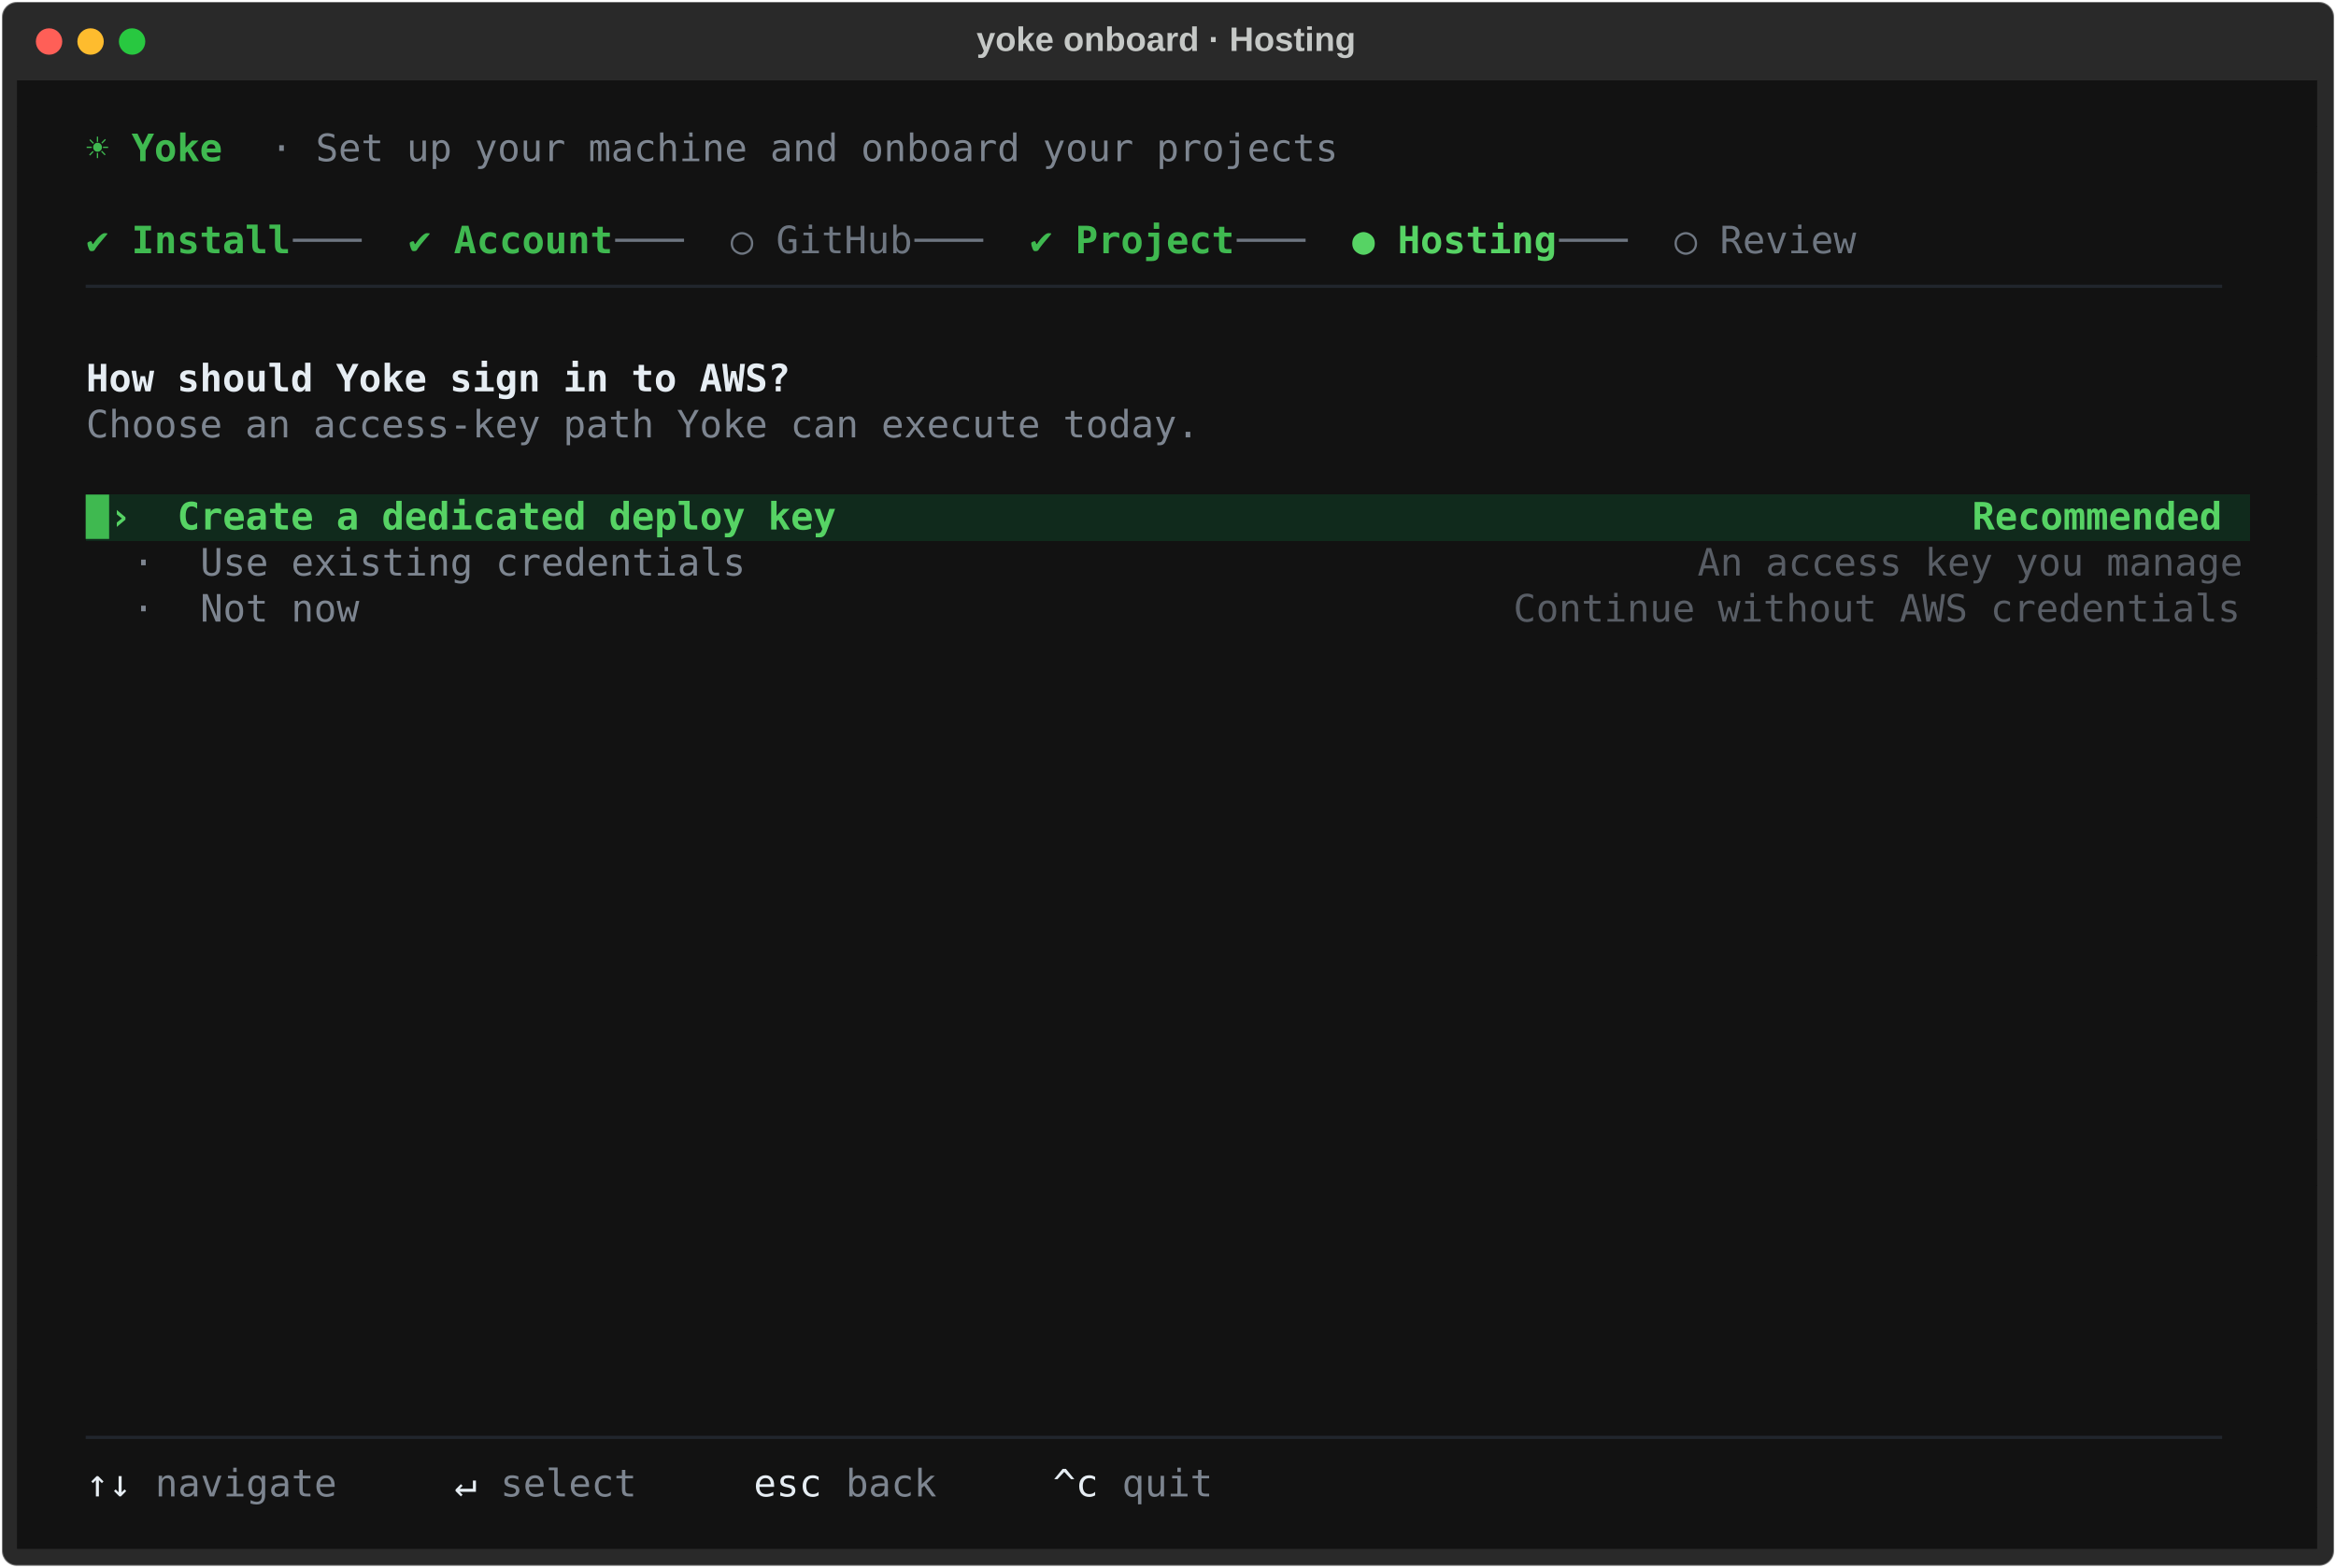
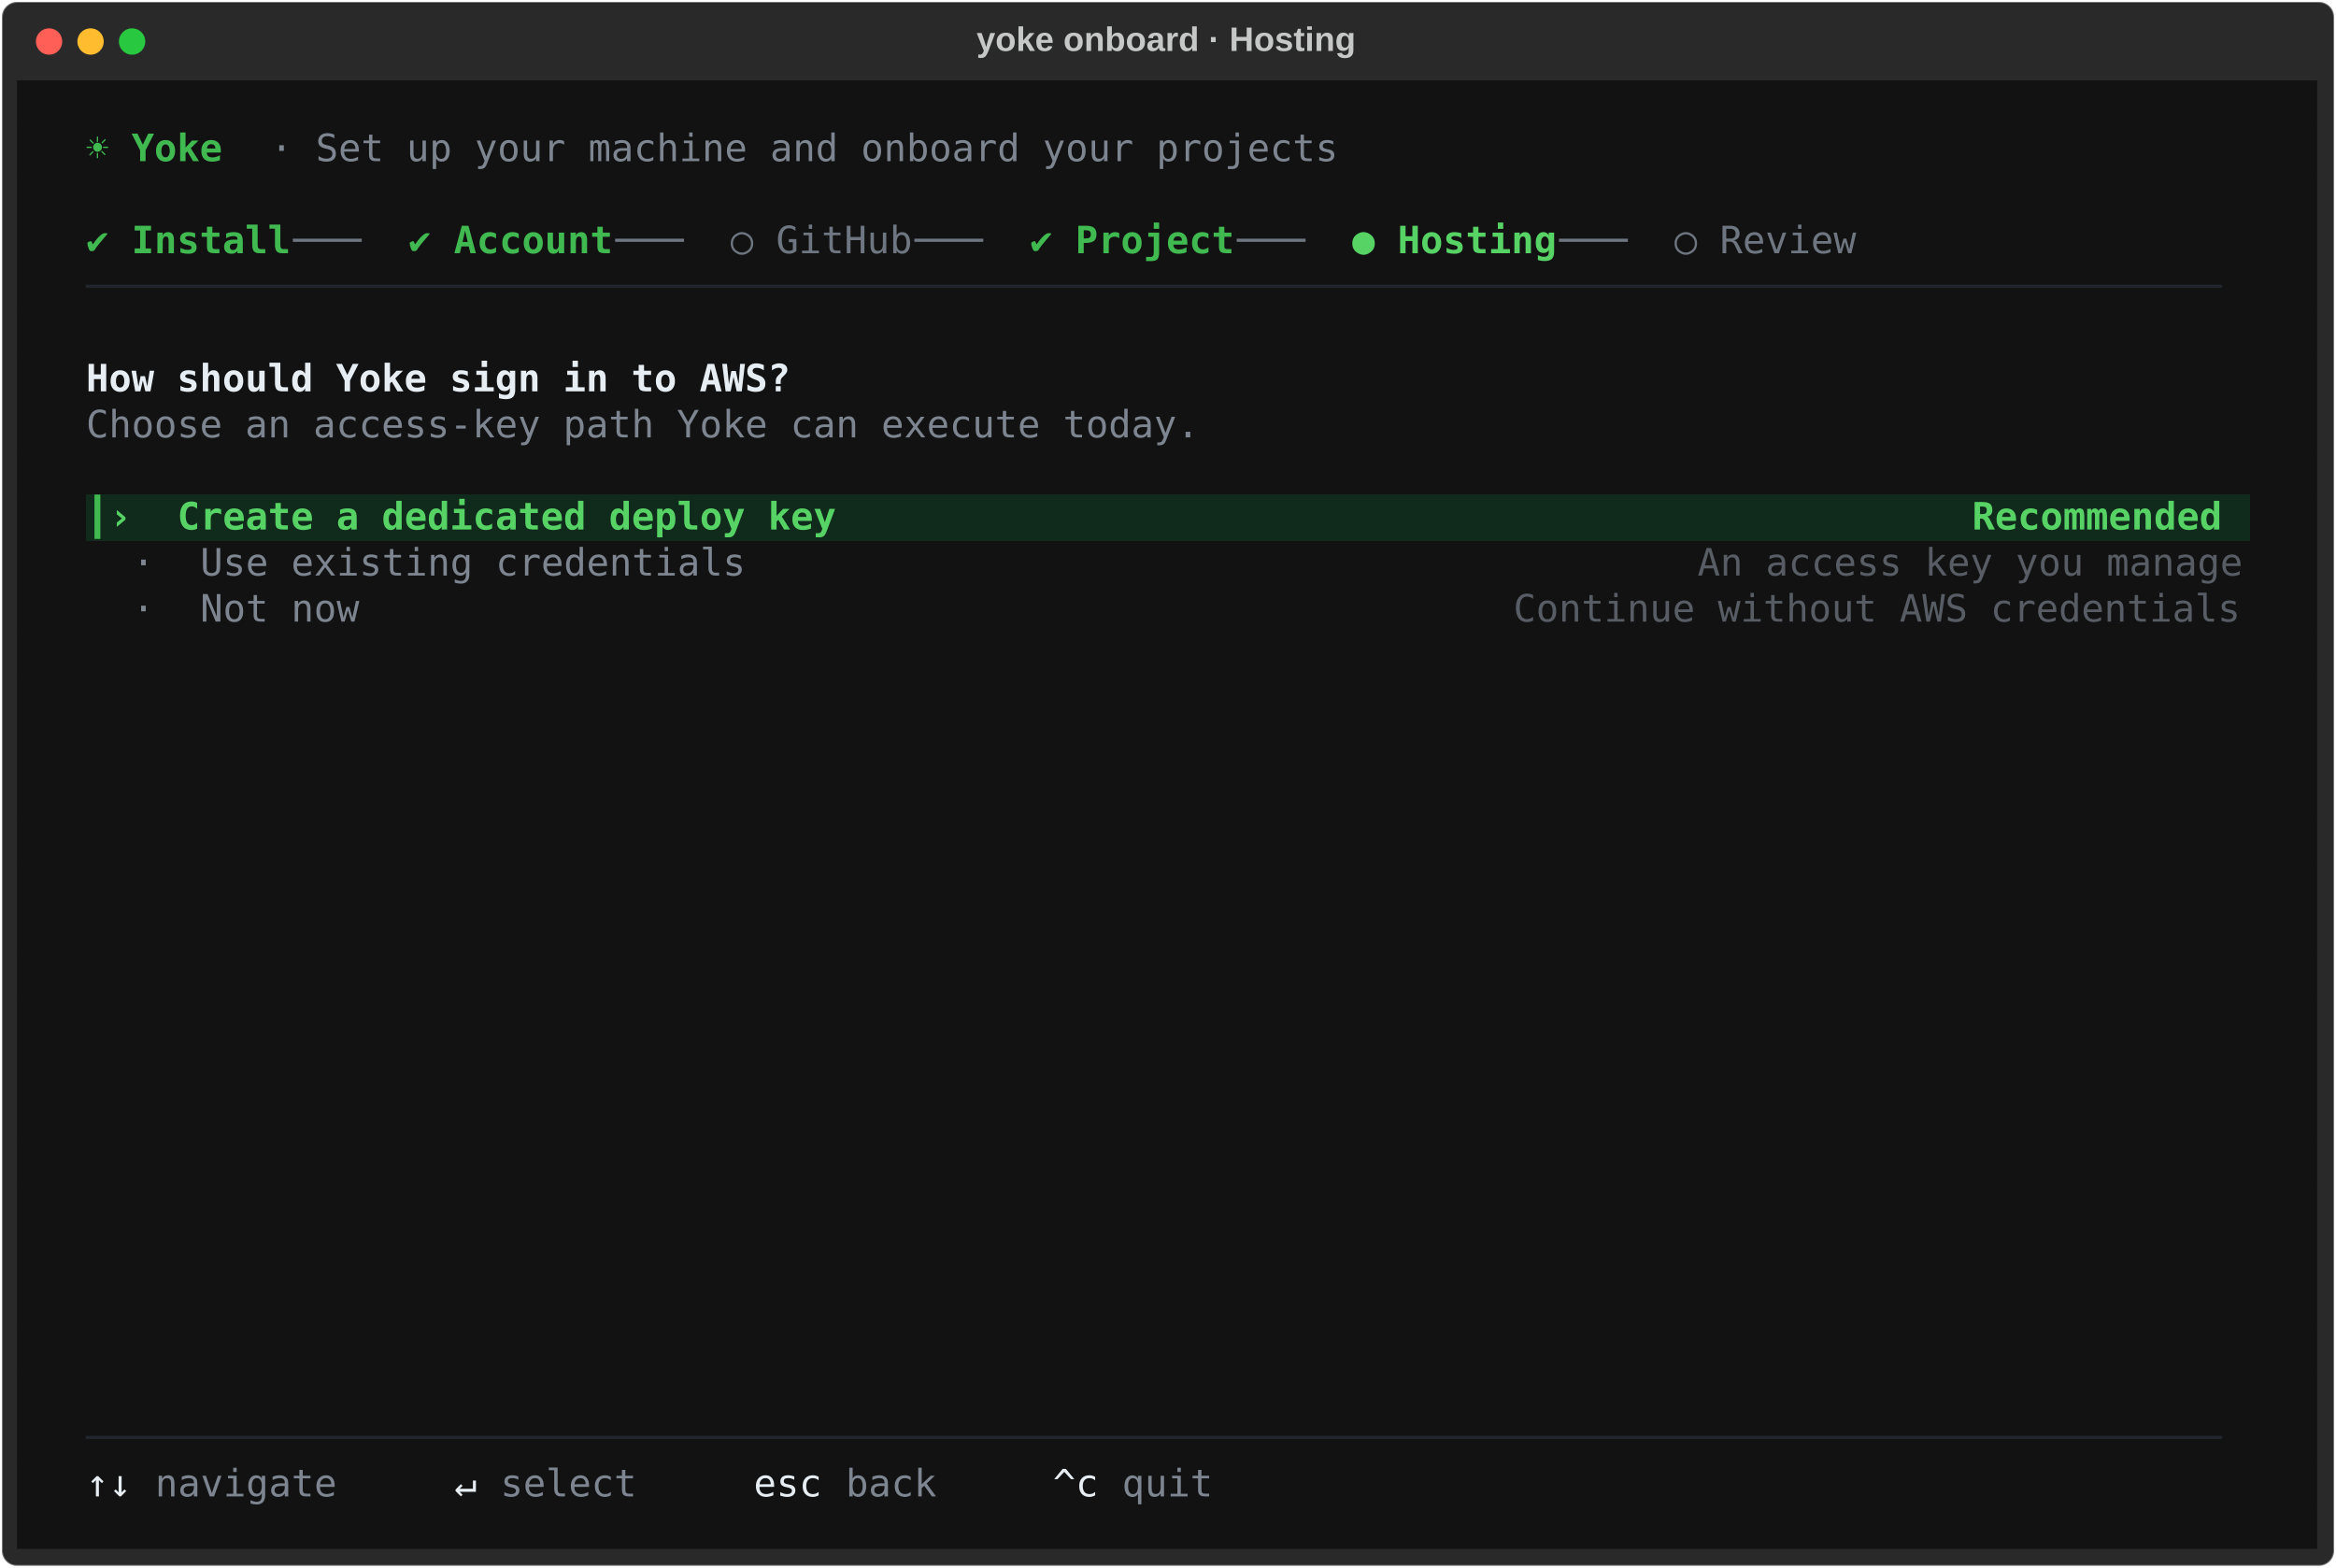
<svg xmlns="http://www.w3.org/2000/svg" class="rich-terminal" viewBox="0 0 1238 830.8">
  <style>

    @font-face {
        font-family: "Fira Code";
        src: local("FiraCode-Regular"),
                url("https://cdnjs.cloudflare.com/ajax/libs/firacode/{{VERSION}}/woff2/FiraCode-Regular.woff2") format("woff2"),
                url("https://cdnjs.cloudflare.com/ajax/libs/firacode/{{VERSION}}/woff/FiraCode-Regular.woff") format("woff");
        font-style: normal;
        font-weight: 400;
    }
    @font-face {
        font-family: "Fira Code";
        src: local("FiraCode-Bold"),
                url("https://cdnjs.cloudflare.com/ajax/libs/firacode/{{VERSION}}/woff2/FiraCode-Bold.woff2") format("woff2"),
                url("https://cdnjs.cloudflare.com/ajax/libs/firacode/{{VERSION}}/woff/FiraCode-Bold.woff") format("woff");
        font-style: bold;
        font-weight: 700;
    }

    .terminal-YOKE-matrix {
        font-family: Fira Code, monospace;
        font-size: 20px;
        line-height: 24.4px;
        font-variant-east-asian: full-width;
    }

    .terminal-YOKE-title {
        font-size: 18px;
        font-weight: bold;
        font-family: arial;
    }

.terminal-YOKE-r2 { fill: #3fb950;font-weight: bold }
.terminal-YOKE-r3 { fill: #e6edf3 }
.terminal-YOKE-r4 { fill: #7d8590 }
.terminal-YOKE-r5 { fill: #6e7681 }
.terminal-YOKE-r6 { fill: #56d364;font-weight: bold }
.terminal-YOKE-r7 { fill: #21262d }
.terminal-YOKE-r8 { fill: #e6edf3;font-weight: bold }
.terminal-YOKE-r9 { fill: #3fb950 }
.terminal-YOKE-r11 { fill: #585d65 }
    </style>
  <defs>
    <clipPath id="terminal-YOKE-clip-terminal">
      <rect x="0" y="0" width="1219.0" height="779.8" />
    </clipPath>
    <clipPath id="terminal-YOKE-line-0">
      <rect x="0" y="1.5" width="1220" height="24.65" />
    </clipPath>
    <clipPath id="terminal-YOKE-line-1">
      <rect x="0" y="25.9" width="1220" height="24.65" />
    </clipPath>
    <clipPath id="terminal-YOKE-line-2">
      <rect x="0" y="50.3" width="1220" height="24.65" />
    </clipPath>
    <clipPath id="terminal-YOKE-line-3">
      <rect x="0" y="74.7" width="1220" height="24.65" />
    </clipPath>
    <clipPath id="terminal-YOKE-line-4">
      <rect x="0" y="99.1" width="1220" height="24.65" />
    </clipPath>
    <clipPath id="terminal-YOKE-line-5">
      <rect x="0" y="123.5" width="1220" height="24.65" />
    </clipPath>
    <clipPath id="terminal-YOKE-line-6">
      <rect x="0" y="147.9" width="1220" height="24.65" />
    </clipPath>
    <clipPath id="terminal-YOKE-line-7">
      <rect x="0" y="172.3" width="1220" height="24.65" />
    </clipPath>
    <clipPath id="terminal-YOKE-line-8">
      <rect x="0" y="196.7" width="1220" height="24.65" />
    </clipPath>
    <clipPath id="terminal-YOKE-line-9">
      <rect x="0" y="221.1" width="1220" height="24.65" />
    </clipPath>
    <clipPath id="terminal-YOKE-line-10">
      <rect x="0" y="245.5" width="1220" height="24.65" />
    </clipPath>
    <clipPath id="terminal-YOKE-line-11">
      <rect x="0" y="269.9" width="1220" height="24.65" />
    </clipPath>
    <clipPath id="terminal-YOKE-line-12">
      <rect x="0" y="294.3" width="1220" height="24.65" />
    </clipPath>
    <clipPath id="terminal-YOKE-line-13">
      <rect x="0" y="318.7" width="1220" height="24.65" />
    </clipPath>
    <clipPath id="terminal-YOKE-line-14">
      <rect x="0" y="343.1" width="1220" height="24.65" />
    </clipPath>
    <clipPath id="terminal-YOKE-line-15">
      <rect x="0" y="367.5" width="1220" height="24.65" />
    </clipPath>
    <clipPath id="terminal-YOKE-line-16">
      <rect x="0" y="391.9" width="1220" height="24.65" />
    </clipPath>
    <clipPath id="terminal-YOKE-line-17">
      <rect x="0" y="416.3" width="1220" height="24.65" />
    </clipPath>
    <clipPath id="terminal-YOKE-line-18">
      <rect x="0" y="440.7" width="1220" height="24.65" />
    </clipPath>
    <clipPath id="terminal-YOKE-line-19">
      <rect x="0" y="465.1" width="1220" height="24.65" />
    </clipPath>
    <clipPath id="terminal-YOKE-line-20">
      <rect x="0" y="489.5" width="1220" height="24.65" />
    </clipPath>
    <clipPath id="terminal-YOKE-line-21">
      <rect x="0" y="513.9" width="1220" height="24.65" />
    </clipPath>
    <clipPath id="terminal-YOKE-line-22">
      <rect x="0" y="538.3" width="1220" height="24.65" />
    </clipPath>
    <clipPath id="terminal-YOKE-line-23">
      <rect x="0" y="562.7" width="1220" height="24.65" />
    </clipPath>
    <clipPath id="terminal-YOKE-line-24">
      <rect x="0" y="587.1" width="1220" height="24.65" />
    </clipPath>
    <clipPath id="terminal-YOKE-line-25">
      <rect x="0" y="611.5" width="1220" height="24.65" />
    </clipPath>
    <clipPath id="terminal-YOKE-line-26">
      <rect x="0" y="635.9" width="1220" height="24.65" />
    </clipPath>
    <clipPath id="terminal-YOKE-line-27">
      <rect x="0" y="660.3" width="1220" height="24.65" />
    </clipPath>
    <clipPath id="terminal-YOKE-line-28">
      <rect x="0" y="684.7" width="1220" height="24.65" />
    </clipPath>
    <clipPath id="terminal-YOKE-line-29">
      <rect x="0" y="709.1" width="1220" height="24.65" />
    </clipPath>
    <clipPath id="terminal-YOKE-line-30">
      <rect x="0" y="733.5" width="1220" height="24.65" />
    </clipPath>
  </defs>
  <rect fill="#292929" stroke="rgba(255,255,255,0.35)" stroke-width="1" x="1" y="1" width="1236" height="828.8" rx="8" />
  <text class="terminal-YOKE-title" fill="#c5c8c6" text-anchor="middle" x="618" y="27">yoke onboard · Hosting</text>
  <g transform="translate(26,22)">
    <circle cx="0" cy="0" r="7" fill="#ff5f57" />
    <circle cx="22" cy="0" r="7" fill="#febc2e" />
    <circle cx="44" cy="0" r="7" fill="#28c840" />
  </g>
  <g transform="translate(9, 41)" clip-path="url(#terminal-YOKE-clip-terminal)">
    <rect fill="#121212" x="0" y="1.5" width="1220" height="24.65" shape-rendering="crispEdges" />
    <rect fill="#121212" x="0" y="25.9" width="36.6" height="24.65" shape-rendering="crispEdges" />
    <rect fill="#121212" x="36.6" y="25.9" width="73.2" height="24.65" shape-rendering="crispEdges" />
    <rect fill="#121212" x="109.8" y="25.9" width="24.4" height="24.65" shape-rendering="crispEdges" />
    <rect fill="#121212" x="134.2" y="25.9" width="573.4" height="24.65" shape-rendering="crispEdges" />
    <rect fill="#121212" x="707.6" y="25.9" width="512.4" height="24.65" shape-rendering="crispEdges" />
    <rect fill="#121212" x="0" y="50.3" width="1220" height="24.65" shape-rendering="crispEdges" />
    <rect fill="#121212" x="0" y="74.7" width="36.6" height="24.65" shape-rendering="crispEdges" />
    <rect fill="#121212" x="36.6" y="74.7" width="109.8" height="24.65" shape-rendering="crispEdges" />
    <rect fill="#121212" x="146.4" y="74.7" width="61" height="24.65" shape-rendering="crispEdges" />
    <rect fill="#121212" x="207.4" y="74.7" width="109.8" height="24.65" shape-rendering="crispEdges" />
    <rect fill="#121212" x="317.2" y="74.7" width="61" height="24.65" shape-rendering="crispEdges" />
    <rect fill="#121212" x="378.2" y="74.7" width="97.6" height="24.65" shape-rendering="crispEdges" />
    <rect fill="#121212" x="475.8" y="74.7" width="61" height="24.65" shape-rendering="crispEdges" />
    <rect fill="#121212" x="536.8" y="74.7" width="109.8" height="24.65" shape-rendering="crispEdges" />
    <rect fill="#121212" x="646.6" y="74.7" width="61" height="24.65" shape-rendering="crispEdges" />
    <rect fill="#121212" x="707.6" y="74.7" width="109.8" height="24.65" shape-rendering="crispEdges" />
    <rect fill="#121212" x="817.4" y="74.7" width="61" height="24.65" shape-rendering="crispEdges" />
    <rect fill="#121212" x="878.4" y="74.7" width="97.6" height="24.65" shape-rendering="crispEdges" />
    <rect fill="#121212" x="976" y="74.7" width="244" height="24.65" shape-rendering="crispEdges" />
    <rect fill="#121212" x="0" y="99.1" width="36.6" height="24.65" shape-rendering="crispEdges" />
    <rect fill="#121212" x="36.6" y="99.1" width="1146.8" height="24.65" shape-rendering="crispEdges" />
    <rect fill="#121212" x="1183.4" y="99.1" width="36.6" height="24.65" shape-rendering="crispEdges" />
    <rect fill="#121212" x="0" y="123.5" width="1220" height="24.65" shape-rendering="crispEdges" />
    <rect fill="#121212" x="0" y="147.9" width="36.6" height="24.65" shape-rendering="crispEdges" />
    <rect fill="#121212" x="36.6" y="147.9" width="378.2" height="24.65" shape-rendering="crispEdges" />
    <rect fill="#121212" x="414.8" y="147.9" width="805.2" height="24.65" shape-rendering="crispEdges" />
    <rect fill="#121212" x="0" y="172.3" width="36.6" height="24.65" shape-rendering="crispEdges" />
    <rect fill="#121212" x="36.6" y="172.3" width="597.8" height="24.65" shape-rendering="crispEdges" />
    <rect fill="#121212" x="634.4" y="172.3" width="549" height="24.65" shape-rendering="crispEdges" />
    <rect fill="#121212" x="1183.4" y="172.3" width="36.6" height="24.65" shape-rendering="crispEdges" />
    <rect fill="#121212" x="0" y="196.7" width="36.6" height="24.65" shape-rendering="crispEdges" />
    <rect fill="#121212" x="36.6" y="196.7" width="0" height="24.65" shape-rendering="crispEdges" />
    <rect fill="#121212" x="36.6" y="196.7" width="1183.4" height="24.65" shape-rendering="crispEdges" />
    <rect fill="#121212" x="0" y="221.1" width="36.6" height="24.65" shape-rendering="crispEdges" />
    <rect fill="#102a1c" x="36.6" y="221.1" width="12.2" height="24.65" shape-rendering="crispEdges" />
    <rect fill="#102a1c" x="48.8" y="221.1" width="1134.6" height="24.65" shape-rendering="crispEdges" />
    <rect fill="#121212" x="1183.4" y="221.1" width="36.6" height="24.65" shape-rendering="crispEdges" />
    <rect fill="#121212" x="0" y="245.5" width="36.6" height="24.65" shape-rendering="crispEdges" />
    <rect fill="#121212" x="36.6" y="245.5" width="12.2" height="24.65" shape-rendering="crispEdges" />
    <rect fill="#121212" x="48.8" y="245.5" width="12.2" height="24.65" shape-rendering="crispEdges" />
    <rect fill="#121212" x="61" y="245.5" width="829.6" height="24.65" shape-rendering="crispEdges" />
    <rect fill="#121212" x="890.6" y="245.5" width="292.8" height="24.65" shape-rendering="crispEdges" />
    <rect fill="#121212" x="1183.4" y="245.5" width="36.6" height="24.65" shape-rendering="crispEdges" />
    <rect fill="#121212" x="0" y="269.9" width="36.6" height="24.65" shape-rendering="crispEdges" />
    <rect fill="#121212" x="36.6" y="269.9" width="12.2" height="24.65" shape-rendering="crispEdges" />
    <rect fill="#121212" x="48.8" y="269.9" width="12.2" height="24.65" shape-rendering="crispEdges" />
    <rect fill="#121212" x="61" y="269.9" width="732" height="24.65" shape-rendering="crispEdges" />
    <rect fill="#121212" x="793" y="269.9" width="390.4" height="24.65" shape-rendering="crispEdges" />
    <rect fill="#121212" x="1183.4" y="269.9" width="36.6" height="24.65" shape-rendering="crispEdges" />
    <rect fill="#121212" x="0" y="294.3" width="36.6" height="24.65" shape-rendering="crispEdges" />
    <rect fill="#121212" x="36.6" y="294.3" width="1183.4" height="24.65" shape-rendering="crispEdges" />
    <rect fill="#121212" x="0" y="318.7" width="36.6" height="24.65" shape-rendering="crispEdges" />
    <rect fill="#121212" x="36.6" y="318.7" width="1183.4" height="24.65" shape-rendering="crispEdges" />
    <rect fill="#121212" x="0" y="343.1" width="36.6" height="24.65" shape-rendering="crispEdges" />
    <rect fill="#121212" x="36.6" y="343.1" width="1183.4" height="24.65" shape-rendering="crispEdges" />
    <rect fill="#121212" x="0" y="367.5" width="36.6" height="24.65" shape-rendering="crispEdges" />
    <rect fill="#121212" x="36.6" y="367.5" width="1183.4" height="24.65" shape-rendering="crispEdges" />
    <rect fill="#121212" x="0" y="391.9" width="36.6" height="24.65" shape-rendering="crispEdges" />
    <rect fill="#121212" x="36.6" y="391.9" width="1183.4" height="24.65" shape-rendering="crispEdges" />
    <rect fill="#121212" x="0" y="416.3" width="36.6" height="24.65" shape-rendering="crispEdges" />
    <rect fill="#121212" x="36.6" y="416.3" width="1183.4" height="24.65" shape-rendering="crispEdges" />
    <rect fill="#121212" x="0" y="440.7" width="36.6" height="24.65" shape-rendering="crispEdges" />
    <rect fill="#121212" x="36.6" y="440.7" width="1183.4" height="24.65" shape-rendering="crispEdges" />
    <rect fill="#121212" x="0" y="465.1" width="36.6" height="24.65" shape-rendering="crispEdges" />
    <rect fill="#121212" x="36.6" y="465.1" width="1183.4" height="24.65" shape-rendering="crispEdges" />
    <rect fill="#121212" x="0" y="489.5" width="36.6" height="24.65" shape-rendering="crispEdges" />
    <rect fill="#121212" x="36.6" y="489.5" width="1183.4" height="24.65" shape-rendering="crispEdges" />
    <rect fill="#121212" x="0" y="513.9" width="36.6" height="24.65" shape-rendering="crispEdges" />
    <rect fill="#121212" x="36.6" y="513.9" width="1183.4" height="24.65" shape-rendering="crispEdges" />
    <rect fill="#121212" x="0" y="538.3" width="36.6" height="24.65" shape-rendering="crispEdges" />
    <rect fill="#121212" x="36.6" y="538.3" width="1183.4" height="24.65" shape-rendering="crispEdges" />
    <rect fill="#121212" x="0" y="562.7" width="36.6" height="24.65" shape-rendering="crispEdges" />
    <rect fill="#121212" x="36.6" y="562.7" width="1183.4" height="24.65" shape-rendering="crispEdges" />
    <rect fill="#121212" x="0" y="587.1" width="36.6" height="24.65" shape-rendering="crispEdges" />
    <rect fill="#121212" x="36.6" y="587.1" width="1183.4" height="24.65" shape-rendering="crispEdges" />
    <rect fill="#121212" x="0" y="611.5" width="36.6" height="24.65" shape-rendering="crispEdges" />
    <rect fill="#121212" x="36.6" y="611.5" width="1183.4" height="24.65" shape-rendering="crispEdges" />
    <rect fill="#121212" x="0" y="635.9" width="36.6" height="24.65" shape-rendering="crispEdges" />
    <rect fill="#121212" x="36.6" y="635.9" width="1183.4" height="24.65" shape-rendering="crispEdges" />
    <rect fill="#121212" x="0" y="660.3" width="36.6" height="24.65" shape-rendering="crispEdges" />
    <rect fill="#121212" x="36.6" y="660.3" width="1183.4" height="24.65" shape-rendering="crispEdges" />
    <rect fill="#121212" x="0" y="684.7" width="36.6" height="24.65" shape-rendering="crispEdges" />
    <rect fill="#121212" x="36.6" y="684.7" width="1183.4" height="24.65" shape-rendering="crispEdges" />
    <rect fill="#121212" x="0" y="709.1" width="36.6" height="24.65" shape-rendering="crispEdges" />
    <rect fill="#121212" x="36.6" y="709.1" width="1146.8" height="24.65" shape-rendering="crispEdges" />
    <rect fill="#121212" x="1183.4" y="709.1" width="36.6" height="24.65" shape-rendering="crispEdges" />
    <rect fill="#121212" x="0" y="733.5" width="36.6" height="24.65" shape-rendering="crispEdges" />
    <rect fill="#121212" x="36.6" y="733.5" width="24.4" height="24.65" shape-rendering="crispEdges" />
    <rect fill="#121212" x="61" y="733.5" width="12.2" height="24.65" shape-rendering="crispEdges" />
    <rect fill="#121212" x="73.2" y="733.5" width="97.6" height="24.65" shape-rendering="crispEdges" />
    <rect fill="#121212" x="170.8" y="733.5" width="61" height="24.65" shape-rendering="crispEdges" />
    <rect fill="#121212" x="231.8" y="733.5" width="12.2" height="24.65" shape-rendering="crispEdges" />
    <rect fill="#121212" x="244" y="733.5" width="12.2" height="24.65" shape-rendering="crispEdges" />
    <rect fill="#121212" x="256.2" y="733.5" width="73.2" height="24.65" shape-rendering="crispEdges" />
    <rect fill="#121212" x="329.4" y="733.5" width="61" height="24.65" shape-rendering="crispEdges" />
    <rect fill="#121212" x="390.4" y="733.5" width="36.6" height="24.65" shape-rendering="crispEdges" />
    <rect fill="#121212" x="427" y="733.5" width="12.2" height="24.65" shape-rendering="crispEdges" />
    <rect fill="#121212" x="439.2" y="733.5" width="48.8" height="24.65" shape-rendering="crispEdges" />
    <rect fill="#121212" x="488" y="733.5" width="61" height="24.65" shape-rendering="crispEdges" />
    <rect fill="#121212" x="549" y="733.5" width="24.4" height="24.65" shape-rendering="crispEdges" />
    <rect fill="#121212" x="573.4" y="733.5" width="12.2" height="24.65" shape-rendering="crispEdges" />
    <rect fill="#121212" x="585.6" y="733.5" width="48.8" height="24.65" shape-rendering="crispEdges" />
    <rect fill="#121212" x="634.4" y="733.5" width="585.6" height="24.65" shape-rendering="crispEdges" />
    <rect fill="#121212" x="0" y="757.9" width="1220" height="24.65" shape-rendering="crispEdges" />
    <g class="terminal-YOKE-matrix">
      <text class="terminal-YOKE-r2" x="36.6" y="44.4" textLength="73.2" clip-path="url(#terminal-YOKE-line-1)">☀ Yoke</text>
      <text class="terminal-YOKE-r4" x="134.2" y="44.4" textLength="573.4" clip-path="url(#terminal-YOKE-line-1)">· Set up your machine and onboard your projects</text>
      <text class="terminal-YOKE-r2" x="36.6" y="93.2" textLength="109.8" clip-path="url(#terminal-YOKE-line-3)">✔ Install</text>
      <text class="terminal-YOKE-r5" x="146.4" y="93.2" textLength="61" clip-path="url(#terminal-YOKE-line-3)"> ─── </text>
      <text class="terminal-YOKE-r2" x="207.4" y="93.2" textLength="109.8" clip-path="url(#terminal-YOKE-line-3)">✔ Account</text>
      <text class="terminal-YOKE-r5" x="317.2" y="93.2" textLength="61" clip-path="url(#terminal-YOKE-line-3)"> ─── </text>
      <text class="terminal-YOKE-r5" x="378.2" y="93.2" textLength="97.6" clip-path="url(#terminal-YOKE-line-3)">○ GitHub</text>
      <text class="terminal-YOKE-r5" x="475.8" y="93.2" textLength="61" clip-path="url(#terminal-YOKE-line-3)"> ─── </text>
      <text class="terminal-YOKE-r2" x="536.8" y="93.2" textLength="109.8" clip-path="url(#terminal-YOKE-line-3)">✔ Project</text>
      <text class="terminal-YOKE-r5" x="646.6" y="93.2" textLength="61" clip-path="url(#terminal-YOKE-line-3)"> ─── </text>
      <text class="terminal-YOKE-r6" x="707.6" y="93.2" textLength="109.8" clip-path="url(#terminal-YOKE-line-3)">● Hosting</text>
      <text class="terminal-YOKE-r5" x="817.4" y="93.2" textLength="61" clip-path="url(#terminal-YOKE-line-3)"> ─── </text>
      <text class="terminal-YOKE-r5" x="878.4" y="93.2" textLength="97.6" clip-path="url(#terminal-YOKE-line-3)">○ Review</text>
      <text class="terminal-YOKE-r7" x="36.6" y="117.6" textLength="1146.8" clip-path="url(#terminal-YOKE-line-4)">──────────────────────────────────────────────────────────────────────────────────────────────</text>
      <text class="terminal-YOKE-r8" x="36.6" y="166.4" textLength="378.2" clip-path="url(#terminal-YOKE-line-6)">How should Yoke sign in to AWS?</text>
      <text class="terminal-YOKE-r4" x="36.6" y="190.8" textLength="597.8" clip-path="url(#terminal-YOKE-line-7)">Choose an access-key path Yoke can execute today.</text>
-       <text class="terminal-YOKE-r9" x="36.6" y="239.6" textLength="12.2" clip-path="url(#terminal-YOKE-line-9)">█</text>
+       <text class="terminal-YOKE-r9" x="36.6" y="239.6" textLength="12.2" clip-path="url(#terminal-YOKE-line-9)">┃</text>
      <text class="terminal-YOKE-r6" x="48.8" y="239.6" textLength="1134.6" clip-path="url(#terminal-YOKE-line-9)">›  Create a dedicated deploy key                                                  Recommended</text>
      <text class="terminal-YOKE-r4" x="61" y="264" textLength="829.6" clip-path="url(#terminal-YOKE-line-10)">·  Use existing credentials                                         </text>
      <text class="terminal-YOKE-r11" x="890.6" y="264" textLength="292.8" clip-path="url(#terminal-YOKE-line-10)">An access key you manage</text>
      <text class="terminal-YOKE-r4" x="61" y="288.4" textLength="732" clip-path="url(#terminal-YOKE-line-11)">·  Not now                                                  </text>
      <text class="terminal-YOKE-r11" x="793" y="288.4" textLength="390.4" clip-path="url(#terminal-YOKE-line-11)">Continue without AWS credentials</text>
      <text class="terminal-YOKE-r7" x="36.6" y="727.6" textLength="1146.8" clip-path="url(#terminal-YOKE-line-29)">──────────────────────────────────────────────────────────────────────────────────────────────</text>
      <text class="terminal-YOKE-r3" x="36.6" y="752" textLength="24.4" clip-path="url(#terminal-YOKE-line-30)">↑↓</text>
      <text class="terminal-YOKE-r4" x="73.2" y="752" textLength="97.6" clip-path="url(#terminal-YOKE-line-30)">navigate</text>
      <text class="terminal-YOKE-r3" x="231.8" y="752" textLength="12.2" clip-path="url(#terminal-YOKE-line-30)">↵</text>
      <text class="terminal-YOKE-r4" x="256.2" y="752" textLength="73.2" clip-path="url(#terminal-YOKE-line-30)">select</text>
      <text class="terminal-YOKE-r3" x="390.4" y="752" textLength="36.6" clip-path="url(#terminal-YOKE-line-30)">esc</text>
      <text class="terminal-YOKE-r4" x="439.2" y="752" textLength="48.8" clip-path="url(#terminal-YOKE-line-30)">back</text>
      <text class="terminal-YOKE-r3" x="549" y="752" textLength="24.4" clip-path="url(#terminal-YOKE-line-30)">^c</text>
      <text class="terminal-YOKE-r4" x="585.6" y="752" textLength="48.8" clip-path="url(#terminal-YOKE-line-30)">quit</text>
    </g>
  </g>
</svg>
